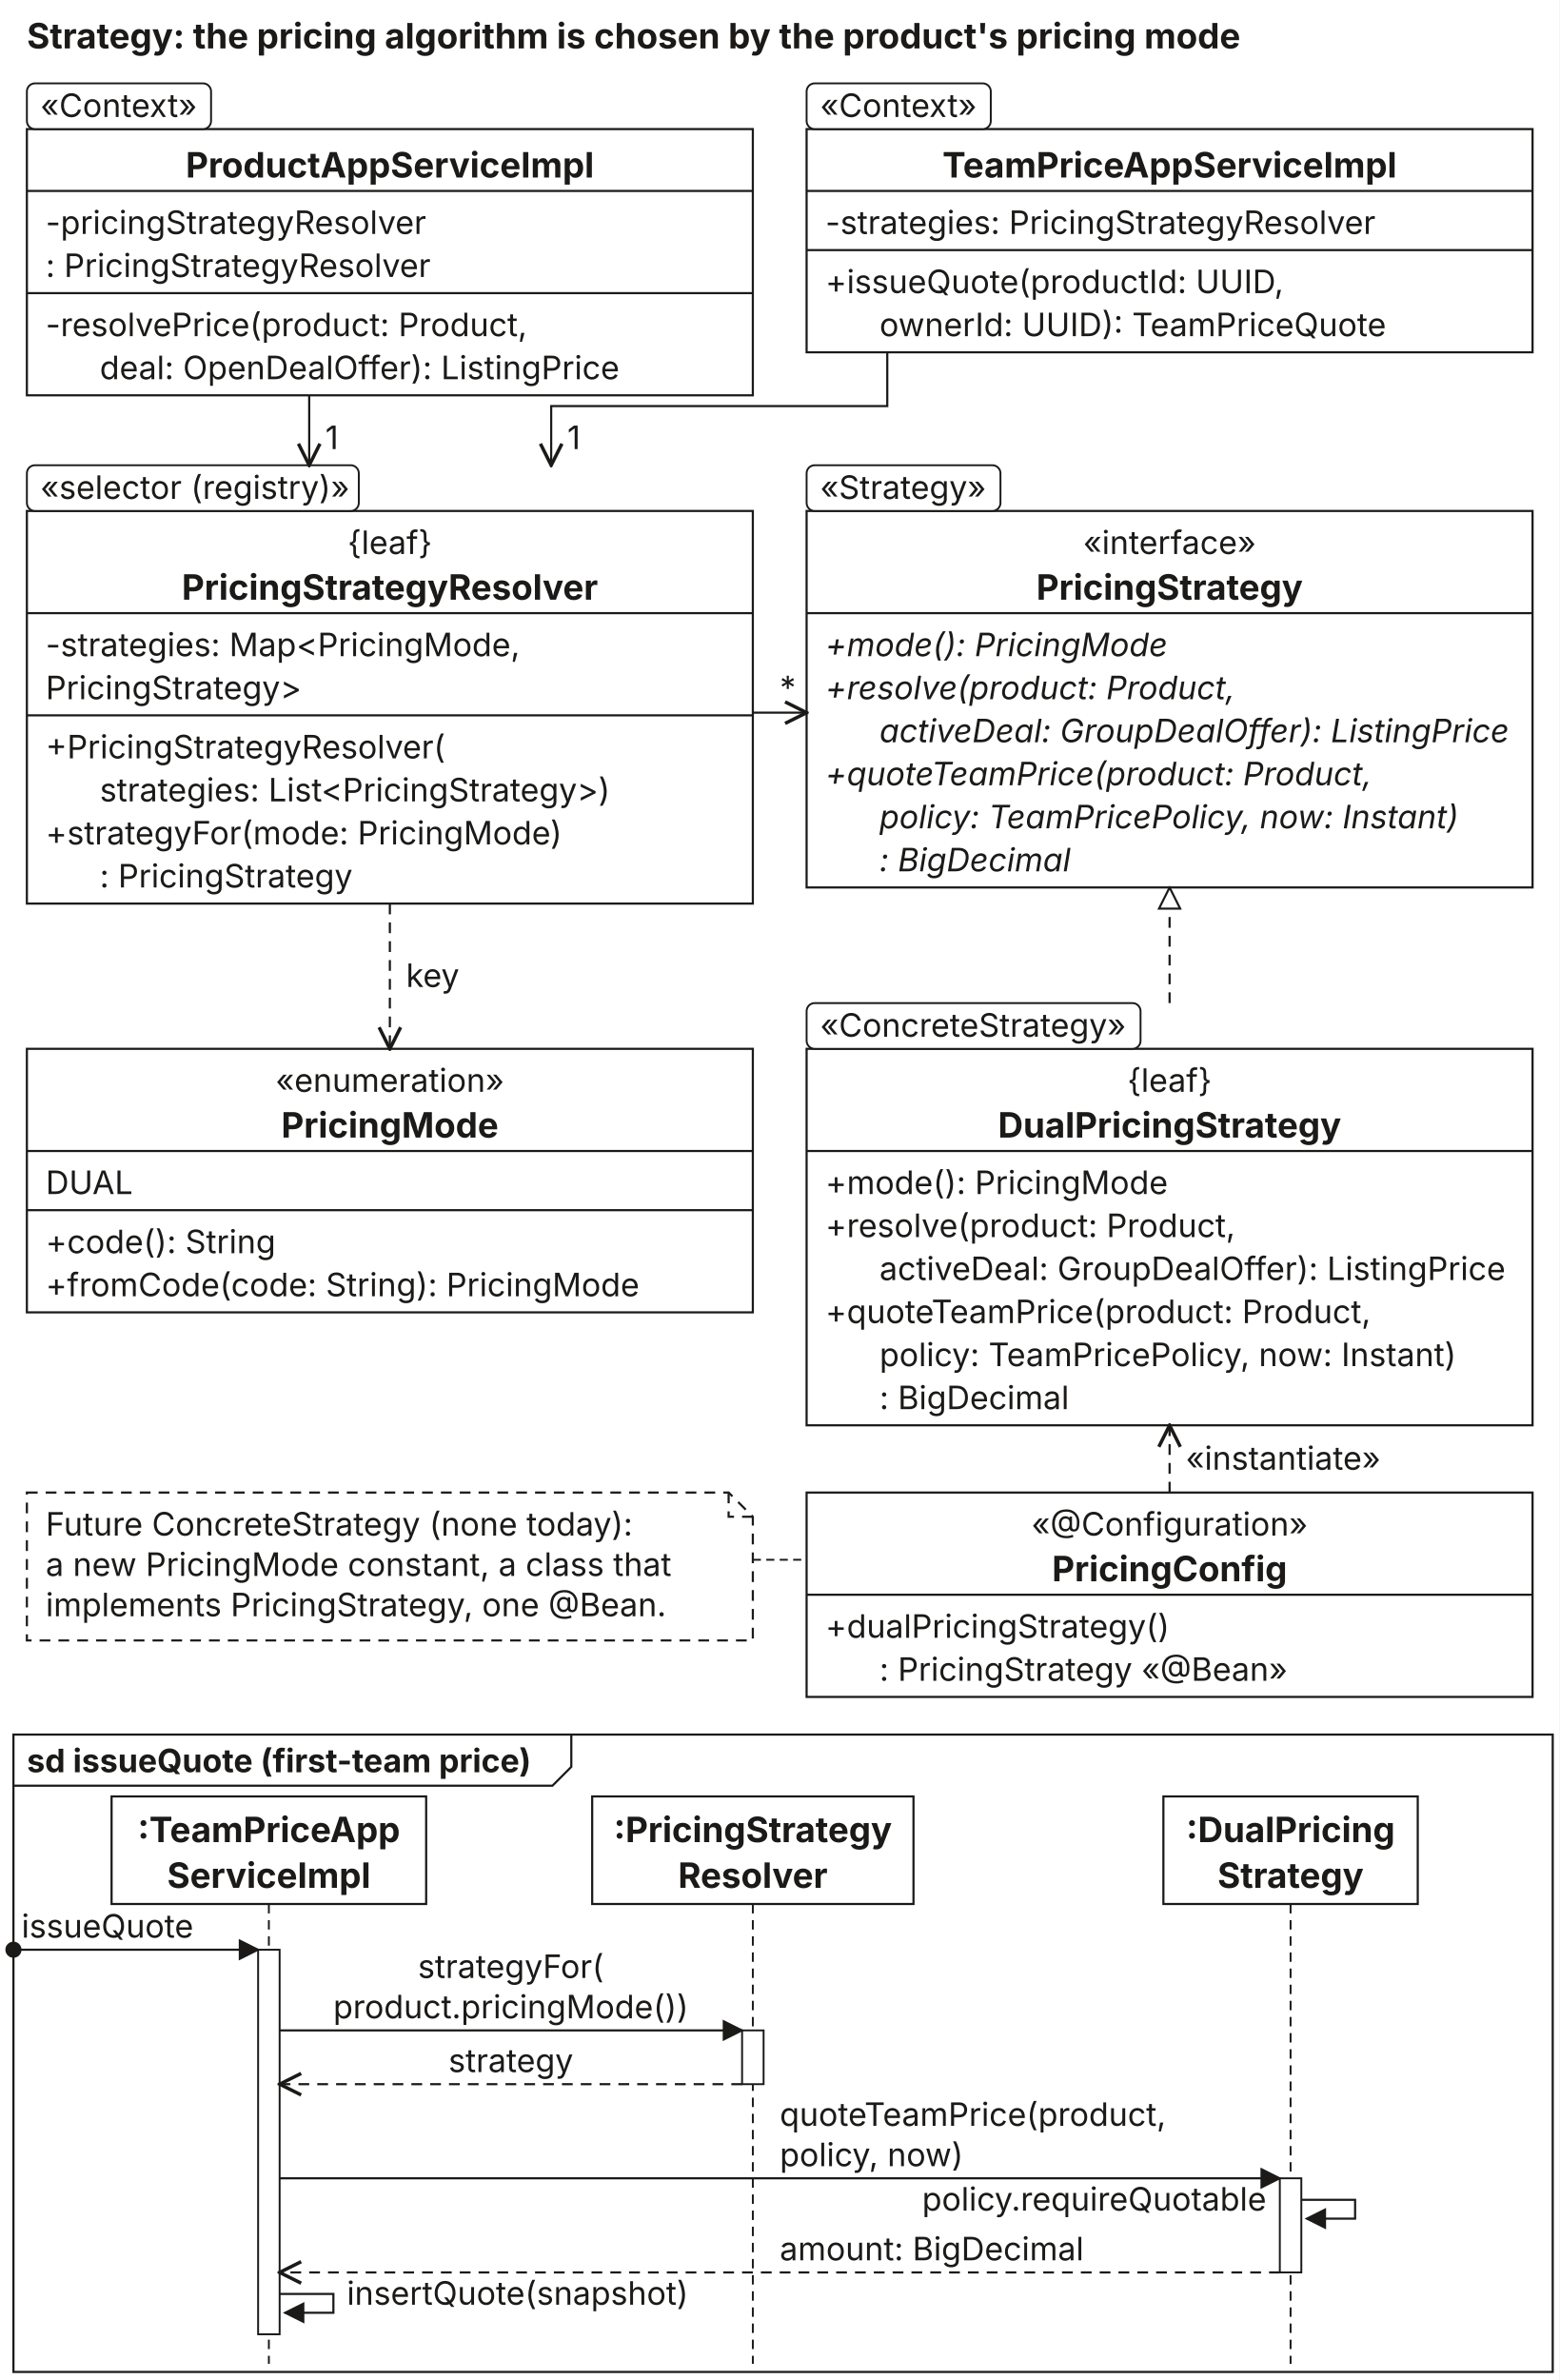
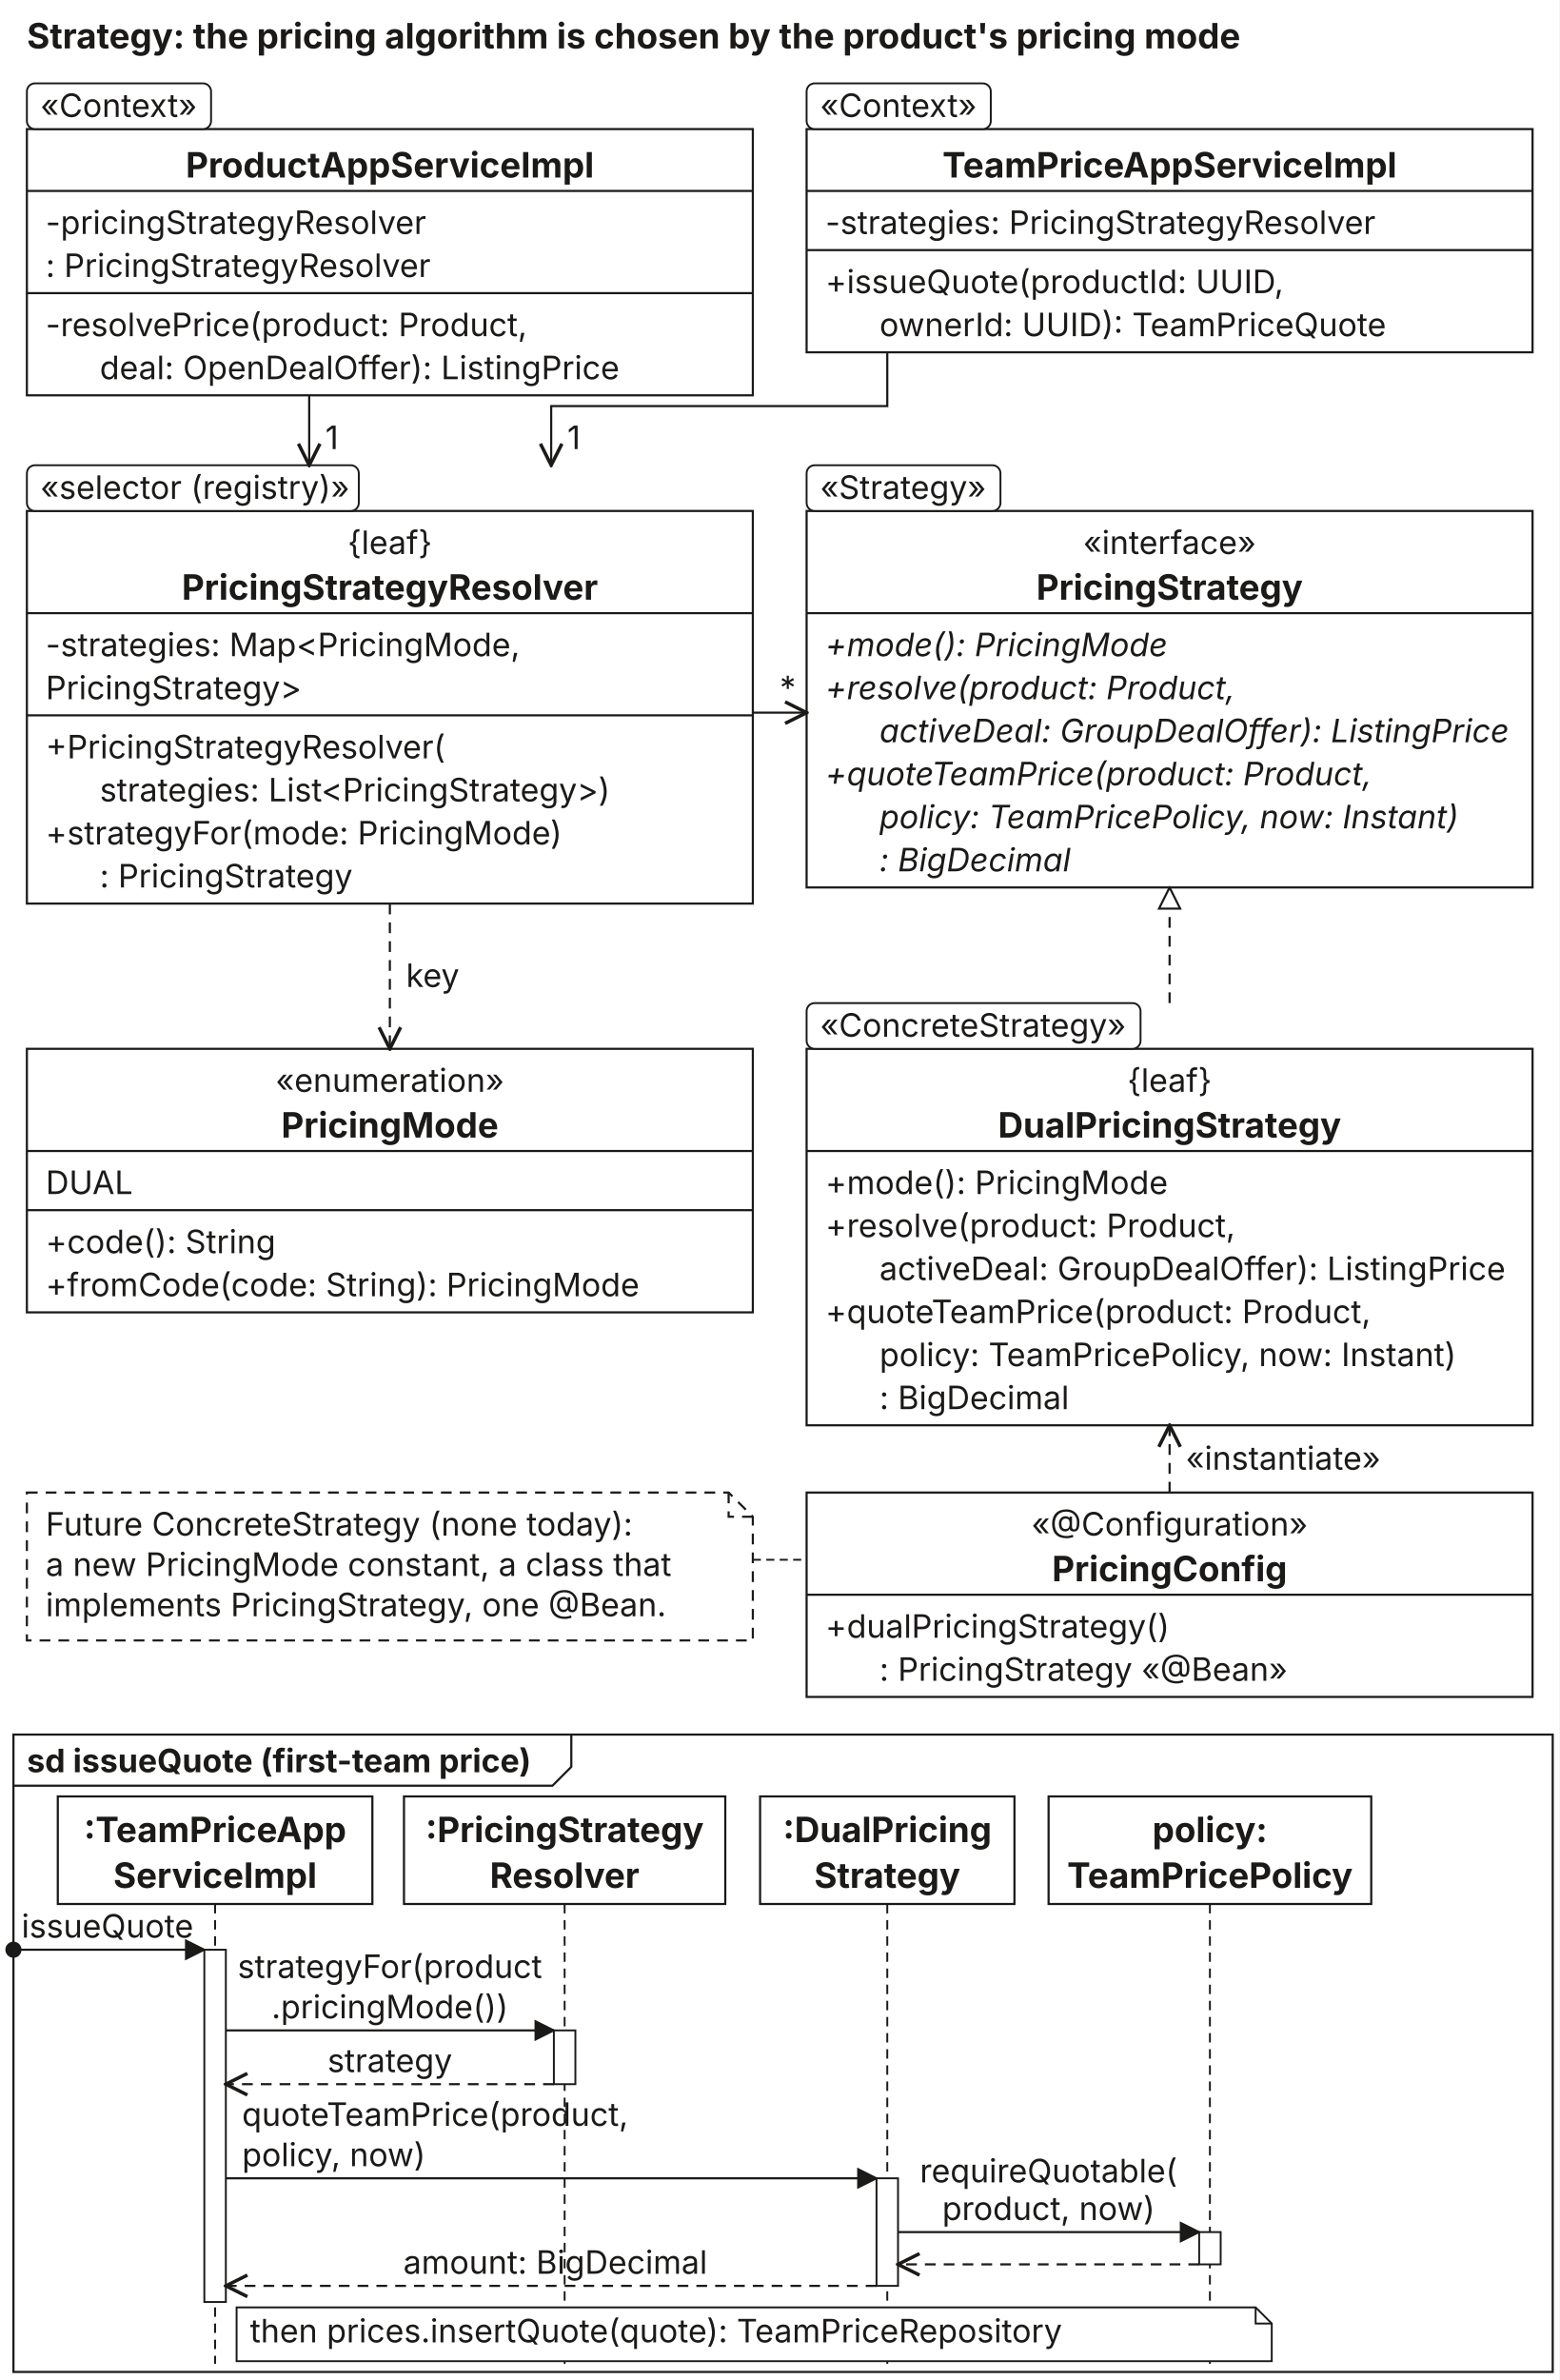
<svg xmlns="http://www.w3.org/2000/svg" width="1160" height="1770" viewBox="0 0 1160 1770" font-family="Inter, Helvetica, Arial, sans-serif">
  <rect x="0" y="0" width="1160" height="1770" fill="#FFFFFF" />
  <defs>
    <marker id="spFill" viewBox="0 0 10 10" refX="9" refY="5" markerWidth="10" markerHeight="10" orient="auto-start-reverse">
      <path d="M0,0 L10,5 L0,10 z" fill="#1B1A18" />
    </marker>
    <marker id="spFillRed" viewBox="0 0 10 10" refX="9" refY="5" markerWidth="10" markerHeight="10" orient="auto-start-reverse">
      <path d="M0,0 L10,5 L0,10 z" fill="#E8402A" />
    </marker>
    <marker id="spOpen" viewBox="0 0 12 12" refX="11" refY="6" markerWidth="12" markerHeight="12" orient="auto-start-reverse">
      <path d="M1,1 L11,6 L1,11" fill="none" stroke="#1B1A18" stroke-width="1.6" />
    </marker>
    <marker id="spTri" viewBox="0 0 16 16" refX="15" refY="8" markerWidth="18" markerHeight="18" markerUnits="userSpaceOnUse" orient="auto-start-reverse">
      <path d="M1,1 L15,8 L1,15 z" fill="#FFFFFF" stroke="#1B1A18" stroke-width="1.4" />
    </marker>
  </defs>
  <text x="20.0" y="36.0" font-size="26" font-weight="700" fill="#1B1A18">Strategy: the pricing algorithm is chosen by the product's pricing mode</text>
  <rect x="20.0" y="96.0" width="540.0" height="198.0" fill="#FFFFFF" stroke="#1B1A18" stroke-width="1.6" />
  <text x="290.0" y="132.0" font-size="26" font-weight="700" text-anchor="middle" fill="#1B1A18">ProductAppServiceImpl</text>
  <line x1="20.0" y1="142.0" x2="560.0" y2="142.0" stroke="#1B1A18" stroke-width="1.6" />
  <text x="34.0" y="174.0" font-size="24" fill="#1B1A18">-pricingStrategyResolver</text>
  <text x="34.0" y="206.0" font-size="24" fill="#1B1A18">      : PricingStrategyResolver</text>
  <line x1="20.0" y1="218.0" x2="560.0" y2="218.0" stroke="#1B1A18" stroke-width="1.6" />
  <text x="34.0" y="250.0" font-size="24" fill="#1B1A18">-resolvePrice(product: Product,</text>
  <text x="74.2" y="282.0" font-size="24" fill="#1B1A18">deal: OpenDealOffer): ListingPrice</text>
  <rect x="20.0" y="62.0" width="137.0" height="34.0" rx="6" fill="#FFFFFF" stroke="#1B1A18" stroke-width="1.4" />
  <text x="30.0" y="87.0" font-size="24" fill="#1B1A18">«Context»</text>
  <rect x="600.0" y="96.0" width="540.0" height="166.0" fill="#FFFFFF" stroke="#1B1A18" stroke-width="1.6" />
  <text x="870.0" y="132.0" font-size="26" font-weight="700" text-anchor="middle" fill="#1B1A18">TeamPriceAppServiceImpl</text>
  <line x1="600.0" y1="142.0" x2="1140.0" y2="142.0" stroke="#1B1A18" stroke-width="1.6" />
  <text x="614.0" y="174.0" font-size="24" fill="#1B1A18">-strategies: PricingStrategyResolver</text>
  <line x1="600.0" y1="186.0" x2="1140.0" y2="186.0" stroke="#1B1A18" stroke-width="1.6" />
  <text x="614.0" y="218.0" font-size="24" fill="#1B1A18">+issueQuote(productId: UUID,</text>
  <text x="654.2" y="250.0" font-size="24" fill="#1B1A18">ownerId: UUID): TeamPriceQuote</text>
  <rect x="600.0" y="62.0" width="137.0" height="34.0" rx="6" fill="#FFFFFF" stroke="#1B1A18" stroke-width="1.4" />
  <text x="610.0" y="87.0" font-size="24" fill="#1B1A18">«Context»</text>
  <rect x="20.0" y="380.0" width="540.0" height="292.0" fill="#FFFFFF" stroke="#1B1A18" stroke-width="1.6" />
  <text x="290.0" y="412.0" font-size="24" text-anchor="middle" fill="#1B1A18">{leaf}</text>
  <text x="290.0" y="446.0" font-size="26" font-weight="700" text-anchor="middle" fill="#1B1A18">PricingStrategyResolver</text>
  <line x1="20.0" y1="456.0" x2="560.0" y2="456.0" stroke="#1B1A18" stroke-width="1.6" />
  <text x="34.0" y="488.0" font-size="24" fill="#1B1A18">-strategies: Map&lt;PricingMode,</text>
  <text x="34.0" y="520.0" font-size="24" fill="#1B1A18">      PricingStrategy&gt;</text>
  <line x1="20.0" y1="532.0" x2="560.0" y2="532.0" stroke="#1B1A18" stroke-width="1.6" />
  <text x="34.0" y="564.0" font-size="24" fill="#1B1A18">+PricingStrategyResolver(</text>
  <text x="74.2" y="596.0" font-size="24" fill="#1B1A18">strategies: List&lt;PricingStrategy&gt;)</text>
  <text x="34.0" y="628.0" font-size="24" fill="#1B1A18">+strategyFor(mode: PricingMode)</text>
  <text x="74.2" y="660.0" font-size="24" fill="#1B1A18">: PricingStrategy</text>
  <rect x="20.0" y="346.0" width="246.9" height="34.0" rx="6" fill="#FFFFFF" stroke="#1B1A18" stroke-width="1.4" />
  <text x="30.0" y="371.0" font-size="24" fill="#1B1A18">«selector (registry)»</text>
  <rect x="600.0" y="380.0" width="540.0" height="280.0" fill="#FFFFFF" stroke="#1B1A18" stroke-width="1.6" />
  <text x="870.0" y="412.0" font-size="24" text-anchor="middle" fill="#1B1A18">«interface»</text>
  <text x="870.0" y="446.0" font-size="26" font-weight="700" text-anchor="middle" fill="#1B1A18">PricingStrategy</text>
  <line x1="600.0" y1="456.0" x2="1140.0" y2="456.0" stroke="#1B1A18" stroke-width="1.6" />
  <text x="614.0" y="488.0" font-size="24" font-style="italic" fill="#1B1A18">+mode(): PricingMode</text>
  <text x="614.0" y="520.0" font-size="24" font-style="italic" fill="#1B1A18">+resolve(product: Product,</text>
  <text x="654.2" y="552.0" font-size="24" font-style="italic" fill="#1B1A18">activeDeal: GroupDealOffer): ListingPrice</text>
  <text x="614.0" y="584.0" font-size="24" font-style="italic" fill="#1B1A18">+quoteTeamPrice(product: Product,</text>
  <text x="654.2" y="616.0" font-size="24" font-style="italic" fill="#1B1A18">policy: TeamPricePolicy, now: Instant)</text>
  <text x="654.2" y="648.0" font-size="24" font-style="italic" fill="#1B1A18">: BigDecimal</text>
  <rect x="600.0" y="346.0" width="144.2" height="34.0" rx="6" fill="#FFFFFF" stroke="#1B1A18" stroke-width="1.4" />
  <text x="610.0" y="371.0" font-size="24" fill="#1B1A18">«Strategy»</text>
  <line x1="230.0" y1="294.0" x2="230.0" y2="346.0" stroke="#1B1A18" stroke-width="1.6" marker-end="url(#spOpen)" />
  <text x="242.0" y="334.0" font-size="24" fill="#1B1A18">1</text>
  <path d="M660,262 V302 H410.0 V346" fill="none" stroke="#1B1A18" stroke-width="1.6" marker-end="url(#spOpen)" />
  <text x="422.0" y="334.0" font-size="24" fill="#1B1A18">1</text>
  <line x1="560.0" y1="530.0" x2="600.0" y2="530.0" stroke="#1B1A18" stroke-width="1.6" marker-end="url(#spOpen)" />
  <text x="592.0" y="520.0" font-size="24" text-anchor="end" fill="#1B1A18">*</text>
  <rect x="600.0" y="780.0" width="540.0" height="280.0" fill="#FFFFFF" stroke="#1B1A18" stroke-width="1.6" />
  <text x="870.0" y="812.0" font-size="24" text-anchor="middle" fill="#1B1A18">{leaf}</text>
  <text x="870.0" y="846.0" font-size="26" font-weight="700" text-anchor="middle" fill="#1B1A18">DualPricingStrategy</text>
  <line x1="600.0" y1="856.0" x2="1140.0" y2="856.0" stroke="#1B1A18" stroke-width="1.6" />
  <text x="614.0" y="888.0" font-size="24" fill="#1B1A18">+mode(): PricingMode</text>
  <text x="614.0" y="920.0" font-size="24" fill="#1B1A18">+resolve(product: Product,</text>
  <text x="654.2" y="952.0" font-size="24" fill="#1B1A18">activeDeal: GroupDealOffer): ListingPrice</text>
  <text x="614.0" y="984.0" font-size="24" fill="#1B1A18">+quoteTeamPrice(product: Product,</text>
  <text x="654.2" y="1016.0" font-size="24" fill="#1B1A18">policy: TeamPricePolicy, now: Instant)</text>
  <text x="654.2" y="1048.0" font-size="24" fill="#1B1A18">: BigDecimal</text>
  <rect x="600.0" y="746.0" width="248.4" height="34.0" rx="6" fill="#FFFFFF" stroke="#1B1A18" stroke-width="1.4" />
  <text x="610.0" y="771.0" font-size="24" fill="#1B1A18">«ConcreteStrategy»</text>
  <line x1="870.0" y1="746.0" x2="870.0" y2="660.0" stroke="#1B1A18" stroke-width="1.6" stroke-dasharray="8 6" marker-end="url(#spTri)" />
  <rect x="20.0" y="780.0" width="540.0" height="196.0" fill="#FFFFFF" stroke="#1B1A18" stroke-width="1.6" />
  <text x="290.0" y="812.0" font-size="24" text-anchor="middle" fill="#1B1A18">«enumeration»</text>
  <text x="290.0" y="846.0" font-size="26" font-weight="700" text-anchor="middle" fill="#1B1A18">PricingMode</text>
  <line x1="20.0" y1="856.0" x2="560.0" y2="856.0" stroke="#1B1A18" stroke-width="1.6" />
  <text x="34.0" y="888.0" font-size="24" fill="#1B1A18">DUAL</text>
  <line x1="20.0" y1="900.0" x2="560.0" y2="900.0" stroke="#1B1A18" stroke-width="1.6" />
  <text x="34.0" y="932.0" font-size="24" fill="#1B1A18">+code(): String</text>
  <text x="34.0" y="964.0" font-size="24" fill="#1B1A18">+fromCode(code: String): PricingMode</text>
  <line x1="290.0" y1="672.0" x2="290.0" y2="780.0" stroke="#1B1A18" stroke-width="1.6" stroke-dasharray="8 6" marker-end="url(#spOpen)" />
  <text x="302.0" y="734.0" font-size="24" fill="#1B1A18">key</text>
  <path d="M20,1110 H542 L560,1128 V1220 H20 Z" fill="#FFFFFF" stroke="#1B1A18" stroke-width="1.6" stroke-dasharray="8 6" />
  <path d="M542,1110 V1128 H560" fill="none" stroke="#1B1A18" stroke-width="1.6" stroke-dasharray="8 6" />
  <text x="34.0" y="1142.0" font-size="24" fill="#1B1A18">Future ConcreteStrategy (none today):</text>
  <text x="34.0" y="1172.0" font-size="24" fill="#1B1A18">a new PricingMode constant, a class that</text>
  <text x="34.0" y="1202.0" font-size="24" fill="#1B1A18">implements PricingStrategy, one @Bean.</text>
  <line x1="560.0" y1="1160.0" x2="600.0" y2="1160.0" stroke="#1B1A18" stroke-width="1.4" stroke-dasharray="6 4" />
  <rect x="600.0" y="1110.0" width="540.0" height="152.0" fill="#FFFFFF" stroke="#1B1A18" stroke-width="1.6" />
  <text x="870.0" y="1142.0" font-size="24" text-anchor="middle" fill="#1B1A18">«@Configuration»</text>
  <text x="870.0" y="1176.0" font-size="26" font-weight="700" text-anchor="middle" fill="#1B1A18">PricingConfig</text>
  <line x1="600.0" y1="1186.0" x2="1140.0" y2="1186.0" stroke="#1B1A18" stroke-width="1.6" />
  <text x="614.0" y="1218.0" font-size="24" fill="#1B1A18">+dualPricingStrategy()</text>
  <text x="654.2" y="1250.0" font-size="24" fill="#1B1A18">: PricingStrategy  «@Bean»</text>
  <line x1="870.0" y1="1110.0" x2="870.0" y2="1060.0" stroke="#1B1A18" stroke-width="1.6" stroke-dasharray="8 6" marker-end="url(#spOpen)" />
  <text x="882.0" y="1093.0" font-size="24" fill="#1B1A18">«instantiate»</text>
  <rect x="10.0" y="1290.0" width="1145.0" height="474.0" fill="none" stroke="#1B1A18" stroke-width="1.6" />
  <path d="M10,1328 H410.965 L424.965,1314 V1290" fill="none" stroke="#1B1A18" stroke-width="1.6" />
  <text x="20.0" y="1318.0" font-size="24" font-weight="700" fill="#1B1A18">sd issueQuote (first-team price)</text>
-   <rect x="83.0" y="1336.0" width="234.0" height="80.0" fill="#FFFFFF" stroke="#1B1A18" stroke-width="1.6" />
-   <text x="200.0" y="1370.0" font-size="26" font-weight="700" text-anchor="middle" fill="#1B1A18">:TeamPriceApp</text>
-   <text x="200.0" y="1404.0" font-size="26" font-weight="700" text-anchor="middle" fill="#1B1A18">ServiceImpl</text>
-   <line x1="200.0" y1="1416.0" x2="200.0" y2="1758.0" stroke="#1B1A18" stroke-width="1.4" stroke-dasharray="7 5" />
-   <rect x="440.5" y="1336.0" width="239.0" height="80.0" fill="#FFFFFF" stroke="#1B1A18" stroke-width="1.6" />
-   <text x="560.0" y="1370.0" font-size="26" font-weight="700" text-anchor="middle" fill="#1B1A18">:PricingStrategy</text>
-   <text x="560.0" y="1404.0" font-size="26" font-weight="700" text-anchor="middle" fill="#1B1A18">Resolver</text>
-   <line x1="560.0" y1="1416.0" x2="560.0" y2="1758.0" stroke="#1B1A18" stroke-width="1.4" stroke-dasharray="7 5" />
-   <rect x="865.4" y="1336.0" width="189.2" height="80.0" fill="#FFFFFF" stroke="#1B1A18" stroke-width="1.6" />
-   <text x="960.0" y="1370.0" font-size="26" font-weight="700" text-anchor="middle" fill="#1B1A18">:DualPricing</text>
-   <text x="960.0" y="1404.0" font-size="26" font-weight="700" text-anchor="middle" fill="#1B1A18">Strategy</text>
-   <line x1="960.0" y1="1416.0" x2="960.0" y2="1758.0" stroke="#1B1A18" stroke-width="1.4" stroke-dasharray="7 5" />
-   <rect x="192.0" y="1450.0" width="16.0" height="286.0" fill="#FFFFFF" stroke="#1B1A18" stroke-width="1.4" />
+   <rect x="43.0" y="1336" width="234.0" height="80.0" fill="#FFFFFF" stroke="#1B1A18" stroke-width="1.6" />
+   <text x="160" y="1370" font-size="26" text-anchor="middle" font-weight="700" fill="#1B1A18">:TeamPriceApp</text>
+   <text x="160" y="1404" font-size="26" text-anchor="middle" font-weight="700" fill="#1B1A18">ServiceImpl</text>
+   <line x1="160" y1="1416" x2="160" y2="1758" stroke="#1B1A18" stroke-width="1.4" stroke-dasharray="7 5" />
+   <rect x="300.5" y="1336" width="239.0" height="80.0" fill="#FFFFFF" stroke="#1B1A18" stroke-width="1.6" />
+   <text x="420" y="1370" font-size="26" text-anchor="middle" font-weight="700" fill="#1B1A18">:PricingStrategy</text>
+   <text x="420" y="1404" font-size="26" text-anchor="middle" font-weight="700" fill="#1B1A18">Resolver</text>
+   <line x1="420" y1="1416" x2="420" y2="1758" stroke="#1B1A18" stroke-width="1.4" stroke-dasharray="7 5" />
+   <rect x="565.4" y="1336" width="189.2" height="80.0" fill="#FFFFFF" stroke="#1B1A18" stroke-width="1.6" />
+   <text x="660" y="1370" font-size="26" text-anchor="middle" font-weight="700" fill="#1B1A18">:DualPricing</text>
+   <text x="660" y="1404" font-size="26" text-anchor="middle" font-weight="700" fill="#1B1A18">Strategy</text>
+   <line x1="660" y1="1416" x2="660" y2="1758" stroke="#1B1A18" stroke-width="1.4" stroke-dasharray="7 5" />
+   <rect x="780.0" y="1336" width="240.0" height="80.0" fill="#FFFFFF" stroke="#1B1A18" stroke-width="1.6" />
+   <text x="900" y="1370" font-size="26" text-anchor="middle" font-weight="700" fill="#1B1A18">policy:</text>
+   <text x="900" y="1404" font-size="26" text-anchor="middle" font-weight="700" fill="#1B1A18">TeamPricePolicy</text>
+   <line x1="900" y1="1416" x2="900" y2="1758" stroke="#1B1A18" stroke-width="1.4" stroke-dasharray="7 5" />
+   <rect x="152" y="1450" width="16" height="262" fill="#FFFFFF" stroke="#1B1A18" stroke-width="1.4" />
  <circle cx="10" cy="1450" r="6" fill="#1B1A18" />
-   <line x1="10.0" y1="1450.0" x2="192.0" y2="1450.0" stroke="#1B1A18" stroke-width="1.6" marker-end="url(#spFill)" />
-   <text x="16.0" y="1441.0" font-size="24" fill="#1B1A18">issueQuote</text>
-   <rect x="552.0" y="1510.0" width="16.0" height="40.0" fill="#FFFFFF" stroke="#1B1A18" stroke-width="1.4" />
-   <line x1="208.0" y1="1510.0" x2="552.0" y2="1510.0" stroke="#1B1A18" stroke-width="1.6" marker-end="url(#spFill)" />
-   <text x="380.0" y="1471.0" font-size="24" text-anchor="middle" fill="#1B1A18">strategyFor(</text>
-   <text x="380.0" y="1501.0" font-size="24" text-anchor="middle" fill="#1B1A18">product.pricingMode())</text>
-   <line x1="552.0" y1="1550.0" x2="208.0" y2="1550.0" stroke="#1B1A18" stroke-width="1.6" stroke-dasharray="8 6" marker-end="url(#spOpen)" />
-   <text x="380.0" y="1541.0" font-size="24" text-anchor="middle" fill="#1B1A18">strategy</text>
-   <rect x="952.0" y="1620.0" width="16.0" height="70.0" fill="#FFFFFF" stroke="#1B1A18" stroke-width="1.4" />
-   <line x1="208.0" y1="1620.0" x2="952.0" y2="1620.0" stroke="#1B1A18" stroke-width="1.6" marker-end="url(#spFill)" />
-   <text x="580.0" y="1581.0" font-size="24" fill="#1B1A18">quoteTeamPrice(product,</text>
-   <text x="580.0" y="1611.0" font-size="24" fill="#1B1A18">policy, now)</text>
-   <path d="M968,1636 H1008 V1650 H972" fill="none" stroke="#1B1A18" stroke-width="1.6" marker-end="url(#spFill)" />
-   <text x="942.0" y="1644.0" font-size="24" text-anchor="end" fill="#1B1A18">policy.requireQuotable</text>
-   <line x1="952.0" y1="1690.0" x2="208.0" y2="1690.0" stroke="#1B1A18" stroke-width="1.6" stroke-dasharray="8 6" marker-end="url(#spOpen)" />
-   <text x="580.0" y="1681.0" font-size="24" fill="#1B1A18">amount: BigDecimal</text>
-   <path d="M208,1706 H248 V1720 H212" fill="none" stroke="#1B1A18" stroke-width="1.6" marker-end="url(#spFill)" />
-   <text x="258.0" y="1714.0" font-size="24" fill="#1B1A18">insertQuote(snapshot)</text>
+   <line x1="10" y1="1450" x2="152" y2="1450" stroke="#1B1A18" stroke-width="1.6" marker-end="url(#spFill)" />
+   <text x="16" y="1441" font-size="24" fill="#1B1A18">issueQuote</text>
+   <rect x="412" y="1510" width="16" height="40" fill="#FFFFFF" stroke="#1B1A18" stroke-width="1.4" />
+   <line x1="168" y1="1510" x2="412" y2="1510" stroke="#1B1A18" stroke-width="1.6" marker-end="url(#spFill)" />
+   <text x="290" y="1471" font-size="24" text-anchor="middle" fill="#1B1A18">strategyFor(product</text>
+   <text x="290" y="1501" font-size="24" text-anchor="middle" fill="#1B1A18">.pricingMode())</text>
+   <line x1="412" y1="1550" x2="168" y2="1550" stroke="#1B1A18" stroke-width="1.6" stroke-dasharray="8 6" marker-end="url(#spOpen)" />
+   <text x="290" y="1541" font-size="24" text-anchor="middle" fill="#1B1A18">strategy</text>
+   <rect x="652" y="1620" width="16" height="80" fill="#FFFFFF" stroke="#1B1A18" stroke-width="1.4" />
+   <line x1="168" y1="1620" x2="652" y2="1620" stroke="#1B1A18" stroke-width="1.6" marker-end="url(#spFill)" />
+   <text x="180" y="1581" font-size="24" fill="#1B1A18">quoteTeamPrice(product,</text>
+   <text x="180" y="1611" font-size="24" fill="#1B1A18">policy, now)</text>
+   <rect x="892" y="1660" width="16" height="24" fill="#FFFFFF" stroke="#1B1A18" stroke-width="1.4" />
+   <line x1="668" y1="1660" x2="892" y2="1660" stroke="#1B1A18" stroke-width="1.6" marker-end="url(#spFill)" />
+   <text x="780" y="1623" font-size="24" text-anchor="middle" fill="#1B1A18">requireQuotable(</text>
+   <text x="780" y="1651" font-size="24" text-anchor="middle" fill="#1B1A18">product, now)</text>
+   <line x1="892" y1="1684" x2="668" y2="1684" stroke="#1B1A18" stroke-width="1.6" stroke-dasharray="8 6" marker-end="url(#spOpen)" />
+   <line x1="652" y1="1700" x2="168" y2="1700" stroke="#1B1A18" stroke-width="1.6" stroke-dasharray="8 6" marker-end="url(#spOpen)" />
+   <text x="300" y="1691" font-size="24" fill="#1B1A18">amount: BigDecimal</text>
+   <path d="M176,1716 H934 L946,1728 V1756 H176 Z" fill="#FFFFFF" stroke="#1B1A18" stroke-width="1.4" />
+   <path d="M934,1716 V1728 H946" fill="none" stroke="#1B1A18" stroke-width="1.4" />
+   <text x="186" y="1742" font-size="24" fill="#1B1A18">then prices.insertQuote(quote): TeamPriceRepository</text>
</svg>
